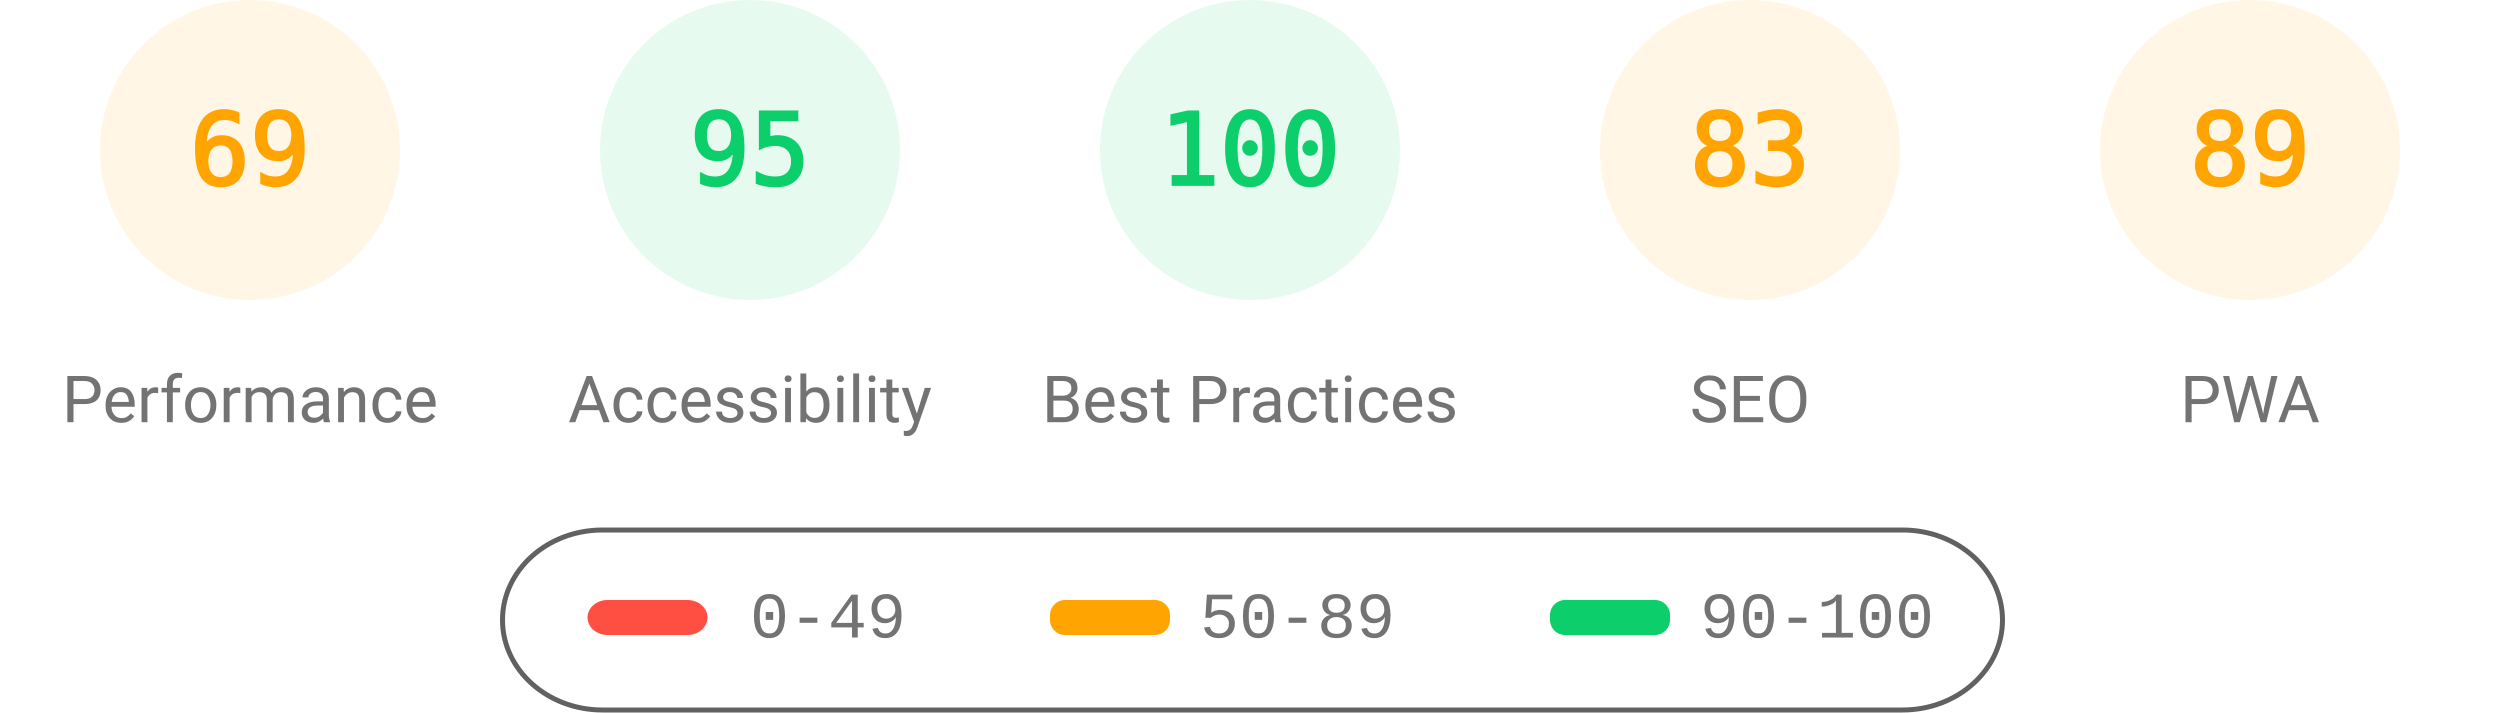
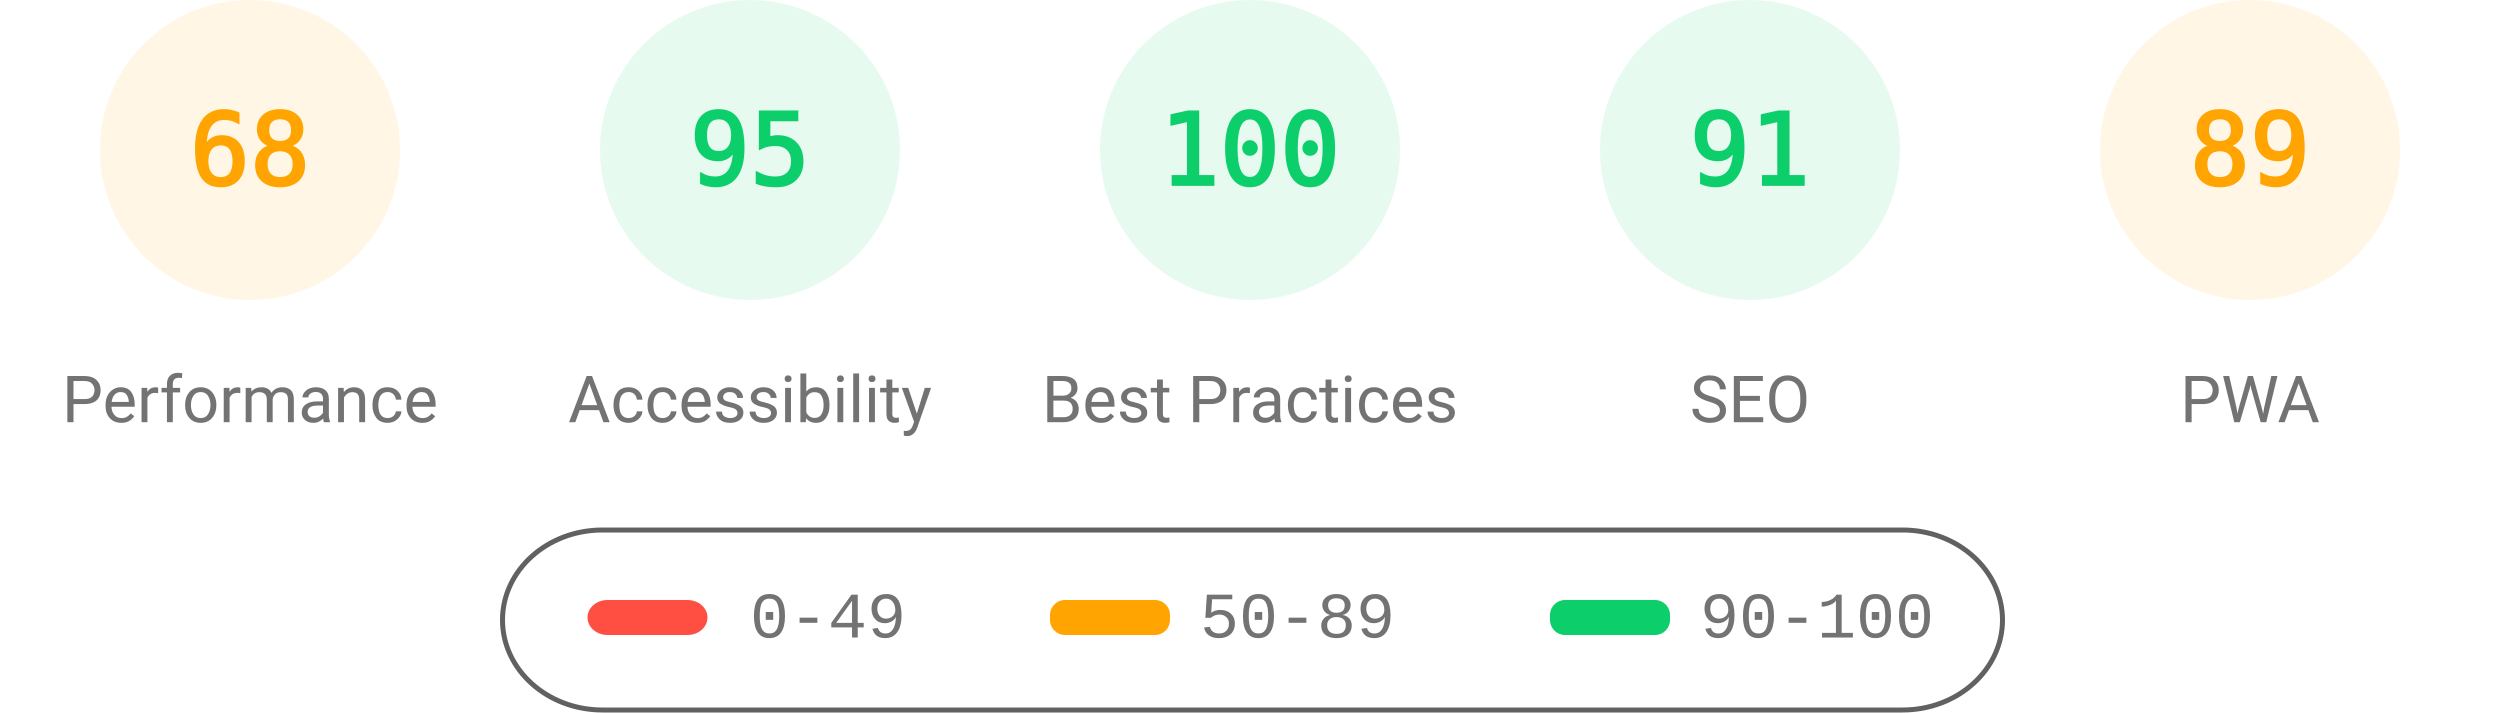
<svg xmlns="http://www.w3.org/2000/svg" fill="none" width="1000" height="285">
  <style>.gauge-base{opacity:.1}.gauge-arc{fill:none;animation-delay:250ms;stroke-linecap:round;transform:rotate(-90deg);transform-origin:100px 60px;animation:load-gauge 1s ease forwards}.guage-text{font-size:40px;font-family:monospace;text-align:center}.guage-red{color:#ff4e42;fill:#ff4e42;stroke:#ff4e42}.guage-orange{color:#ffa400;fill:#ffa400;stroke:#ffa400}.guage-green{color:#0cce6b;fill:#0cce6b;stroke:#0cce6b}.guage-undefined{color:#5c5c5c;fill:#5c5c5c;stroke:#5c5c5c}.guage-title{color:#737373;fill:#737373;stroke:none;font-size:26px;line-height:26px;font-family:Roboto,Halvetica,Arial,sans-serif}@keyframes load-gauge{from{stroke-dasharray:0 352.858}}</style>
  <svg class="guage-div guage-perf guage-orange" viewBox="0 0 200 200" width="200" height="200">
    <circle class="gauge-base" r="56" cx="100" cy="60" stroke-width="8" />
-     <circle class="gauge-arc guage-arc-1" r="56" cx="100" cy="60" stroke-width="8" style="stroke-dasharray:242.782,351.858" />
-     <text class="guage-text" x="100" y="60" alignment-baseline="central" dominant-baseline="central" text-anchor="middle">69</text>
+     <circle class="gauge-arc guage-arc-1" r="56" cx="100" cy="60" stroke-width="8" style="stroke-dasharray:239.263,351.858" />
+     <text class="guage-text" x="100" y="60" alignment-baseline="central" dominant-baseline="central" text-anchor="middle">68</text>
    <text class="guage-title" x="100" y="160" alignment-baseline="central" dominant-baseline="central" text-anchor="middle">Performance</text>
  </svg>
  <svg class="guage-div guage-acc guage-green" viewBox="0 0 200 200" width="200" height="200" x="200">
    <circle class="gauge-base" r="56" cx="100" cy="60" stroke-width="8" />
    <circle class="gauge-arc guage-arc-2" r="56" cx="100" cy="60" stroke-width="8" style="stroke-dasharray:334.265,351.858" />
    <text class="guage-text" x="100" y="60" alignment-baseline="central" dominant-baseline="central" text-anchor="middle">95</text>
    <text class="guage-title" x="100" y="160" alignment-baseline="central" dominant-baseline="central" text-anchor="middle">Accessibility</text>
  </svg>
  <svg class="guage-div guage-best guage-green" viewBox="0 0 200 200" width="200" height="200" x="400">
    <circle class="gauge-base" r="56" cx="100" cy="60" stroke-width="8" />
    <circle class="gauge-arc guage-arc-3" r="56" cx="100" cy="60" stroke-width="8" style="stroke-dasharray:351.858,351.858" />
    <text class="guage-text" x="100" y="60" alignment-baseline="central" dominant-baseline="central" text-anchor="middle">100</text>
    <text class="guage-title" x="100" y="160" alignment-baseline="central" dominant-baseline="central" text-anchor="middle">Best Practices</text>
  </svg>
-   <svg class="guage-div guage-seo guage-orange" viewBox="0 0 200 200" width="200" height="200" x="600">
+   <svg class="guage-div guage-seo guage-green" viewBox="0 0 200 200" width="200" height="200" x="600">
    <circle class="gauge-base" r="56" cx="100" cy="60" stroke-width="8" />
-     <circle class="gauge-arc guage-arc-4" r="56" cx="100" cy="60" stroke-width="8" style="stroke-dasharray:292.042,351.858" />
-     <text class="guage-text" x="100" y="60" alignment-baseline="central" dominant-baseline="central" text-anchor="middle">83</text>
+     <circle class="gauge-arc guage-arc-4" r="56" cx="100" cy="60" stroke-width="8" style="stroke-dasharray:320.191,351.858" />
+     <text class="guage-text" x="100" y="60" alignment-baseline="central" dominant-baseline="central" text-anchor="middle">91</text>
    <text class="guage-title" x="100" y="160" alignment-baseline="central" dominant-baseline="central" text-anchor="middle">SEO</text>
  </svg>
  <svg class="guage-div guage-pwa guage-orange" viewBox="0 0 200 200" width="200" height="200" x="800">
    <circle class="gauge-base" r="56" cx="100" cy="60" stroke-width="8" />
    <circle class="gauge-arc guage-arc-4" r="56" cx="100" cy="60" stroke-width="8" style="stroke-dasharray:313.154,351.858" />
    <text class="guage-text" x="100" y="60" alignment-baseline="central" dominant-baseline="central" text-anchor="middle">89</text>
    <text class="guage-title" x="100" y="160" alignment-baseline="central" dominant-baseline="central" text-anchor="middle">PWA</text>
  </svg>
  <svg width="604" height="76" x="200" y="210">
    <path fill="none" id="canvas_background" d="M-1-1h604v80H-1z" />
    <rect fill-opacity="0" stroke="#616161" stroke-width="2" rx="40" id="svg_2" height="72" width="600" y="2" x="1" fill="#000" />
    <rect stroke="#000" rx="8" id="svg_3" height="14" width="48" y="30" x="35" stroke-opacity="null" stroke-width="0" fill="#ff4e42" />
    <rect stroke="#000" rx="6" id="svg_4" height="14" width="48" y="30" x="220" stroke-opacity="null" stroke-width="0" fill="#ffa400" />
    <rect stroke="#000" rx="6" id="svg_5" height="14" width="48" y="30" x="420" stroke-opacity="null" stroke-width="0" fill="#0cce6b" />
    <text xml:space="preserve" text-anchor="start" font-family="'Courier New', Courier, monospace" font-size="26" id="svg_6" y="45" x="100" stroke-opacity="null" stroke-width="0" stroke="#000" fill="#737373">0-49</text>
    <text xml:space="preserve" text-anchor="start" font-family="'Courier New', Courier, monospace" font-size="26" id="svg_7" y="45" x="280" stroke-opacity="null" stroke-width="0" stroke="#000" fill="#737373">50-89</text>
    <text xml:space="preserve" text-anchor="start" font-family="'Courier New', Courier, monospace" font-size="26" id="svg_8" y="45" x="480" stroke-opacity="null" stroke-width="0" stroke="#000" fill="#737373">90-100</text>
  </svg>
</svg>
